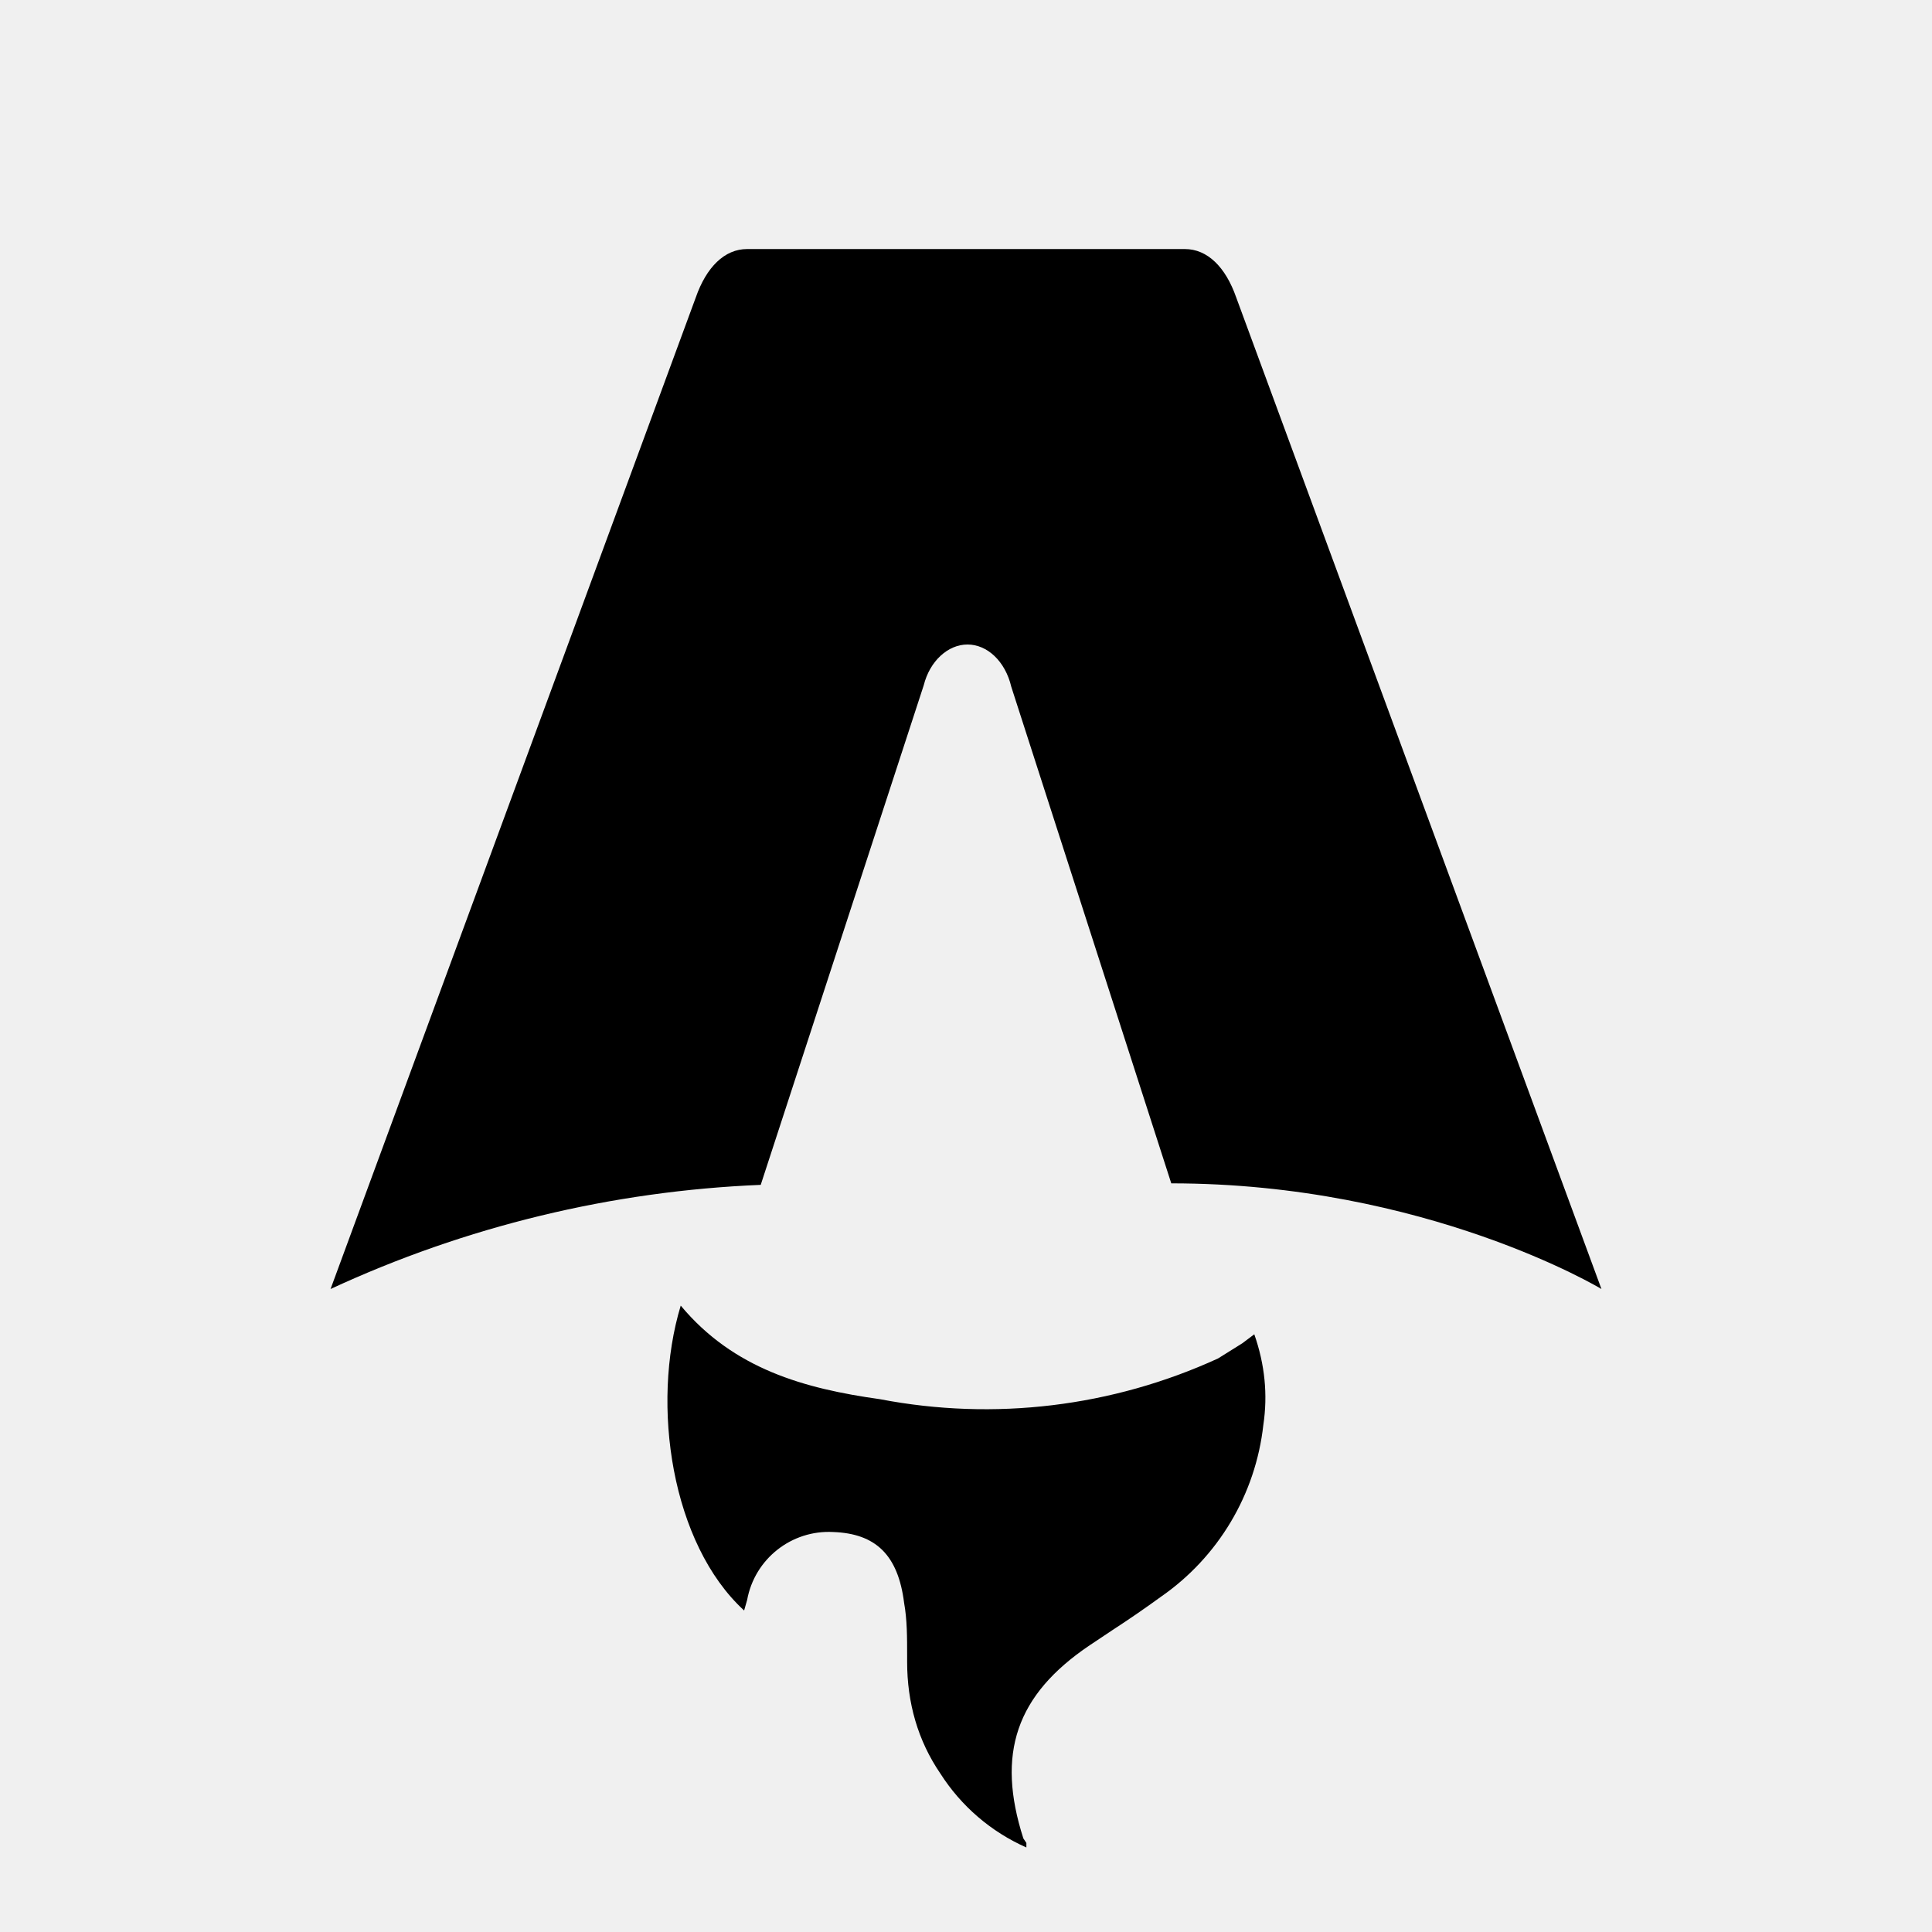
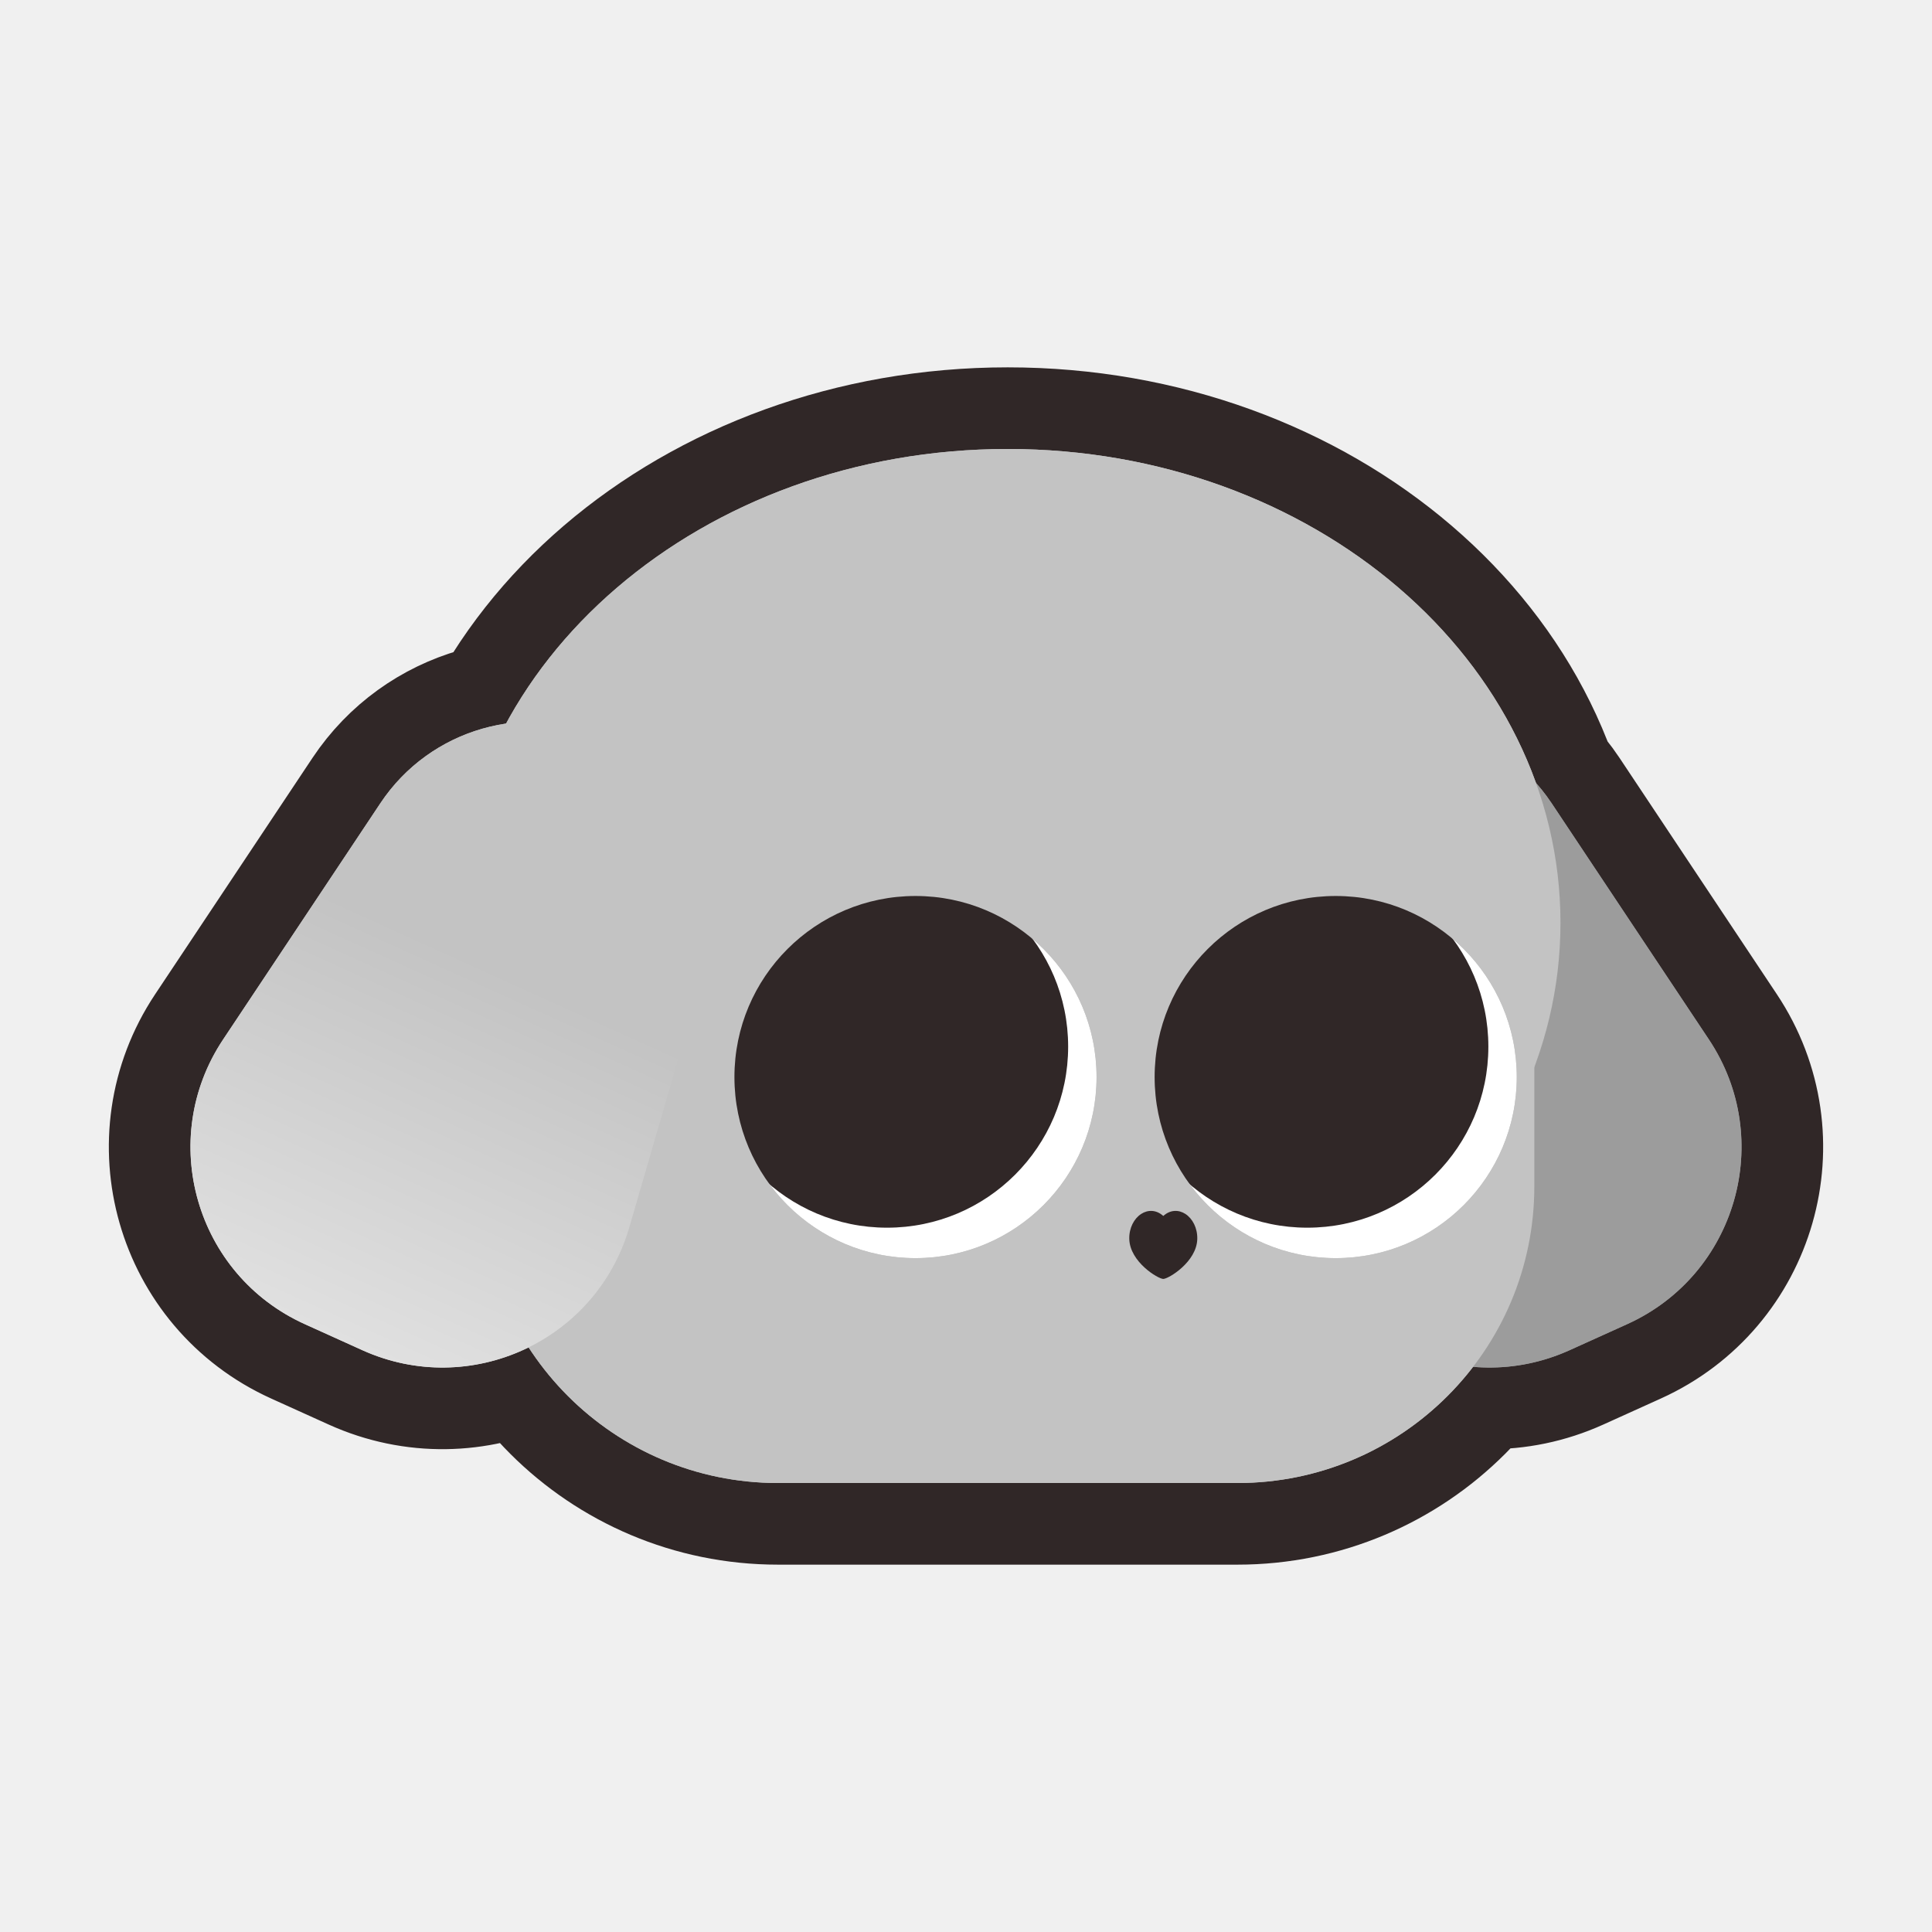
- <svg xmlns="http://www.w3.org/2000/svg" fill="none" viewBox="0 0 128 128">
-   <path d="M50.4 78.5a75.1 75.1 0 0 0-28.5 6.9l24.2-65.7c.7-2 1.9-3.2 3.4-3.2h29c1.5 0 2.7 1.2 3.4 3.2l24.2 65.7s-11.6-7-28.5-7L67 45.5c-.4-1.7-1.6-2.8-2.9-2.8-1.3 0-2.5 1.1-2.9 2.7L50.4 78.5Zm-1.1 28.2Zm-4.2-20.2c-2 6.6-.6 15.8 4.2 20.2a17.5 17.5 0 0 1 .2-.7 5.5 5.5 0 0 1 5.7-4.5c2.8.1 4.3 1.5 4.7 4.7.2 1.1.2 2.3.2 3.5v.4c0 2.7.7 5.2 2.2 7.4a13 13 0 0 0 5.7 4.9v-.3l-.2-.3c-1.8-5.6-.5-9.5 4.4-12.8l1.5-1a73 73 0 0 0 3.2-2.2 16 16 0 0 0 6.8-11.4c.3-2 .1-4-.6-6l-.8.6-1.6 1a37 37 0 0 1-22.4 2.7c-5-.7-9.7-2-13.2-6.2Z" />
-   <style>
-         path { fill: #000; }
-         @media (prefers-color-scheme: dark) {
-             path { fill: #FFF; }
-         }
-     </style>
+ <svg xmlns="http://www.w3.org/2000/svg" width="142" height="142" viewBox="0 0 142 142" fill="none">
+   <path d="M114.039 59.031C110.39 53.55 103.302 51.519 97.301 54.236C91.213 56.991 88.076 63.796 89.939 70.209L95.746 90.205C98.172 98.558 107.444 102.823 115.373 99.234L119.6 97.322C127.627 93.689 130.484 83.735 125.604 76.404L114.039 59.031Z" fill="#9C9C9C" />
+   <path d="M35.361 75.176C35.361 63.137 45.13 53.378 57.18 53.378H90.952C103.002 53.378 112.771 63.137 112.771 75.176V87.202C112.771 99.24 103.002 109 90.952 109H57.18C45.13 109 35.361 99.24 35.361 87.202V75.176Z" fill="#C3C3C3" />
+   <path d="M114.693 67.826C114.693 87.06 96.504 102.653 74.066 102.653C51.628 102.653 33.438 87.06 33.438 67.826C33.438 48.592 51.628 33 74.066 33C96.504 33 114.693 48.592 114.693 67.826Z" fill="#C3C3C3" />
+   <path d="M27.961 59.031C31.61 53.55 38.697 51.519 44.699 54.236C50.787 56.991 53.923 63.796 52.061 70.209L46.254 90.205C43.828 98.558 34.556 102.823 26.626 99.234L22.4 97.322C14.373 93.689 11.516 83.735 16.396 76.404L27.961 59.031Z" fill="url(#paint0_linear_179_61)" />
+   <path d="M114.039 59.031C110.39 53.55 103.302 51.519 97.301 54.236C91.213 56.991 88.076 63.796 89.939 70.209L95.746 90.205C98.172 98.558 107.444 102.823 115.373 99.234L119.6 97.322C127.627 93.689 130.484 83.735 125.604 76.404L114.039 59.031Z" fill="#9C9C9C" />
+   <path d="M35.361 75.176C35.361 63.137 45.13 53.378 57.18 53.378H90.952C103.002 53.378 112.771 63.137 112.771 75.176V87.202C112.771 99.24 103.002 109 90.952 109H57.18C45.13 109 35.361 99.24 35.361 87.202V75.176Z" fill="#C3C3C3" />
+   <path d="M114.693 67.826C114.693 87.06 96.504 102.653 74.066 102.653C51.628 102.653 33.438 87.06 33.438 67.826C33.438 48.592 51.628 33 74.066 33C96.504 33 114.693 48.592 114.693 67.826Z" fill="#C3C3C3" />
+   <path d="M27.961 59.031C31.61 53.55 38.697 51.519 44.699 54.236C50.787 56.991 53.923 63.796 52.061 70.209L46.254 90.205C43.828 98.558 34.556 102.823 26.626 99.234L22.4 97.322C14.373 93.689 11.516 83.735 16.396 76.404L27.961 59.031Z" fill="url(#paint1_linear_179_61)" />
+   <path d="M119.6 97.322L115.373 99.234C107.444 102.823 98.172 98.558 95.746 90.205L89.939 70.209C88.076 63.796 91.213 56.991 97.3 54.236C103.302 51.519 110.39 53.55 114.039 59.031L125.604 76.404C130.484 83.735 127.627 93.689 119.6 97.322ZM57.18 109H90.952C103.002 109 112.771 99.241 112.771 87.202V75.176C112.771 63.137 103.002 53.378 90.952 53.378H57.18C45.13 53.378 35.361 63.137 35.361 75.176V87.202C35.361 99.241 45.13 109 57.18 109ZM114.693 67.826C114.693 87.06 96.504 102.653 74.066 102.653C51.628 102.653 33.439 87.06 33.439 67.826C33.439 48.592 51.628 33 74.066 33C96.504 33 114.693 48.592 114.693 67.826ZM22.4 97.322L26.626 99.234C34.556 102.823 43.828 98.558 46.254 90.205L52.061 70.209C53.923 63.796 50.787 56.991 44.699 54.236C38.697 51.519 31.61 53.55 27.961 59.031L16.396 76.404C11.516 83.735 14.373 93.689 22.4 97.322Z" stroke="#302727" stroke-width="12" />
+   <path d="M114.039 59.031C110.39 53.55 103.302 51.519 97.301 54.236C91.213 56.991 88.076 63.796 89.939 70.209L95.746 90.205C98.172 98.558 107.444 102.823 115.373 99.234L119.6 97.322C127.627 93.689 130.484 83.735 125.604 76.404L114.039 59.031Z" fill="#9C9C9C" />
+   <path d="M35.361 75.176C35.361 63.137 45.13 53.378 57.18 53.378H90.952C103.002 53.378 112.771 63.137 112.771 75.176V87.202C112.771 99.24 103.002 109 90.952 109H57.18C45.13 109 35.361 99.24 35.361 87.202V75.176Z" fill="#C3C3C3" />
+   <path d="M114.693 67.826C114.693 87.06 96.504 102.653 74.066 102.653C51.628 102.653 33.438 87.06 33.438 67.826C33.438 48.592 51.628 33 74.066 33C96.504 33 114.693 48.592 114.693 67.826Z" fill="#C3C3C3" />
+   <path d="M27.961 59.031C31.61 53.55 38.697 51.519 44.699 54.236C50.787 56.991 53.923 63.796 52.061 70.209L46.254 90.205C43.828 98.558 34.556 102.823 26.626 99.234L22.4 97.322C14.373 93.689 11.516 83.735 16.396 76.404L27.961 59.031Z" fill="url(#paint2_linear_179_61)" />
+   <path d="M114.039 59.031C110.39 53.55 103.302 51.519 97.301 54.236C91.213 56.991 88.076 63.796 89.939 70.209L95.746 90.205C98.172 98.558 107.444 102.823 115.373 99.234L119.6 97.322C127.627 93.689 130.484 83.735 125.604 76.404L114.039 59.031Z" fill="#9C9C9C" />
+   <path d="M35.361 75.176C35.361 63.137 45.13 53.378 57.18 53.378H90.952C103.002 53.378 112.771 63.137 112.771 75.176V87.202C112.771 99.24 103.002 109 90.952 109H57.18C45.13 109 35.361 99.24 35.361 87.202V75.176Z" fill="#C3C3C3" />
+   <path d="M114.693 67.826C114.693 87.06 96.504 102.653 74.066 102.653C51.628 102.653 33.438 87.06 33.438 67.826C33.438 48.592 51.628 33 74.066 33C96.504 33 114.693 48.592 114.693 67.826Z" fill="#C3C3C3" />
+   <path d="M27.961 59.031C31.61 53.55 38.697 51.519 44.699 54.236C50.787 56.991 53.923 63.796 52.061 70.209L46.254 90.205C43.828 98.558 34.556 102.823 26.626 99.234L22.4 97.322C14.373 93.689 11.516 83.735 16.396 76.404L27.961 59.031Z" fill="url(#paint3_linear_179_61)" />
+   <mask id="mask0_179_61" style="mask-type:alpha" maskUnits="userSpaceOnUse" x="53" y="65" width="28" height="28">
+     <path d="M67.288 92.471C74.638 92.471 80.596 86.513 80.596 79.163C80.596 71.813 74.638 65.854 67.288 65.854C59.938 65.854 53.98 71.813 53.98 79.163C53.98 86.513 59.938 92.471 67.288 92.471Z" fill="white" />
+   </mask>
+   <g mask="url(#mask0_179_61)">
+     <path d="M67.288 92.471C74.638 92.471 80.596 86.513 80.596 79.163C80.596 71.813 74.638 65.854 67.288 65.854C59.938 65.854 53.98 71.813 53.98 79.163C53.98 86.513 59.938 92.471 67.288 92.471Z" fill="white" />
+     <path d="M65.2 90.234C72.55 90.234 78.508 84.276 78.508 76.926C78.508 69.576 72.55 63.617 65.2 63.617C57.85 63.617 51.892 69.576 51.892 76.926C51.892 84.276 57.85 90.234 65.2 90.234Z" fill="#302727" />
+   </g>
+   <mask id="mask1_179_61" style="mask-type:alpha" maskUnits="userSpaceOnUse" x="84" y="65" width="28" height="28">
+     <path d="M98.173 92.471C105.523 92.471 111.481 86.513 111.481 79.163C111.481 71.813 105.523 65.854 98.173 65.854C90.823 65.854 84.864 71.813 84.864 79.163C84.864 86.513 90.823 92.471 98.173 92.471Z" fill="white" />
+   </mask>
+   <g mask="url(#mask1_179_61)">
+     <path d="M98.173 92.471C105.523 92.471 111.481 86.513 111.481 79.163C111.481 71.813 105.523 65.854 98.173 65.854C90.823 65.854 84.864 71.813 84.864 79.163C84.864 86.513 90.823 92.471 98.173 92.471Z" fill="white" />
+     <path d="M96.085 90.234C103.435 90.234 109.393 84.276 109.393 76.926C109.393 69.576 103.435 63.617 96.085 63.617C88.735 63.617 82.776 69.576 82.776 76.926C82.776 84.276 88.735 90.234 96.085 90.234Z" fill="#302727" />
+   </g>
+   <path d="M87.124 89.222C87.647 89.562 88.016 90.25 87.999 91.054C87.965 92.75 85.875 94 85.5 94C85.125 94 83.035 92.75 83.001 91.054C82.984 90.25 83.353 89.562 83.876 89.222C84.367 88.906 84.982 88.904 85.5 89.372C86.018 88.904 86.633 88.905 87.124 89.222Z" fill="#302727" />
+   <defs>
+     <linearGradient id="paint0_linear_179_61" x1="44.379" y1="54.091" x2="24.402" y2="98.228" gradientUnits="userSpaceOnUse">
+       <stop offset="0.39" stop-color="#C3C3C3" />
+       <stop offset="1" stop-color="#E0E0E0" />
+     </linearGradient>
+     <linearGradient id="paint1_linear_179_61" x1="44.379" y1="54.091" x2="24.402" y2="98.228" gradientUnits="userSpaceOnUse">
+       <stop offset="0.39" stop-color="#C3C3C3" />
+       <stop offset="1" stop-color="#E0E0E0" />
+     </linearGradient>
+     <linearGradient id="paint2_linear_179_61" x1="44.379" y1="54.091" x2="24.402" y2="98.228" gradientUnits="userSpaceOnUse">
+       <stop offset="0.39" stop-color="#C3C3C3" />
+       <stop offset="1" stop-color="#E0E0E0" />
+     </linearGradient>
+     <linearGradient id="paint3_linear_179_61" x1="44.379" y1="54.091" x2="24.402" y2="98.228" gradientUnits="userSpaceOnUse">
+       <stop offset="0.39" stop-color="#C3C3C3" />
+       <stop offset="1" stop-color="#E0E0E0" />
+     </linearGradient>
+   </defs>
</svg>
